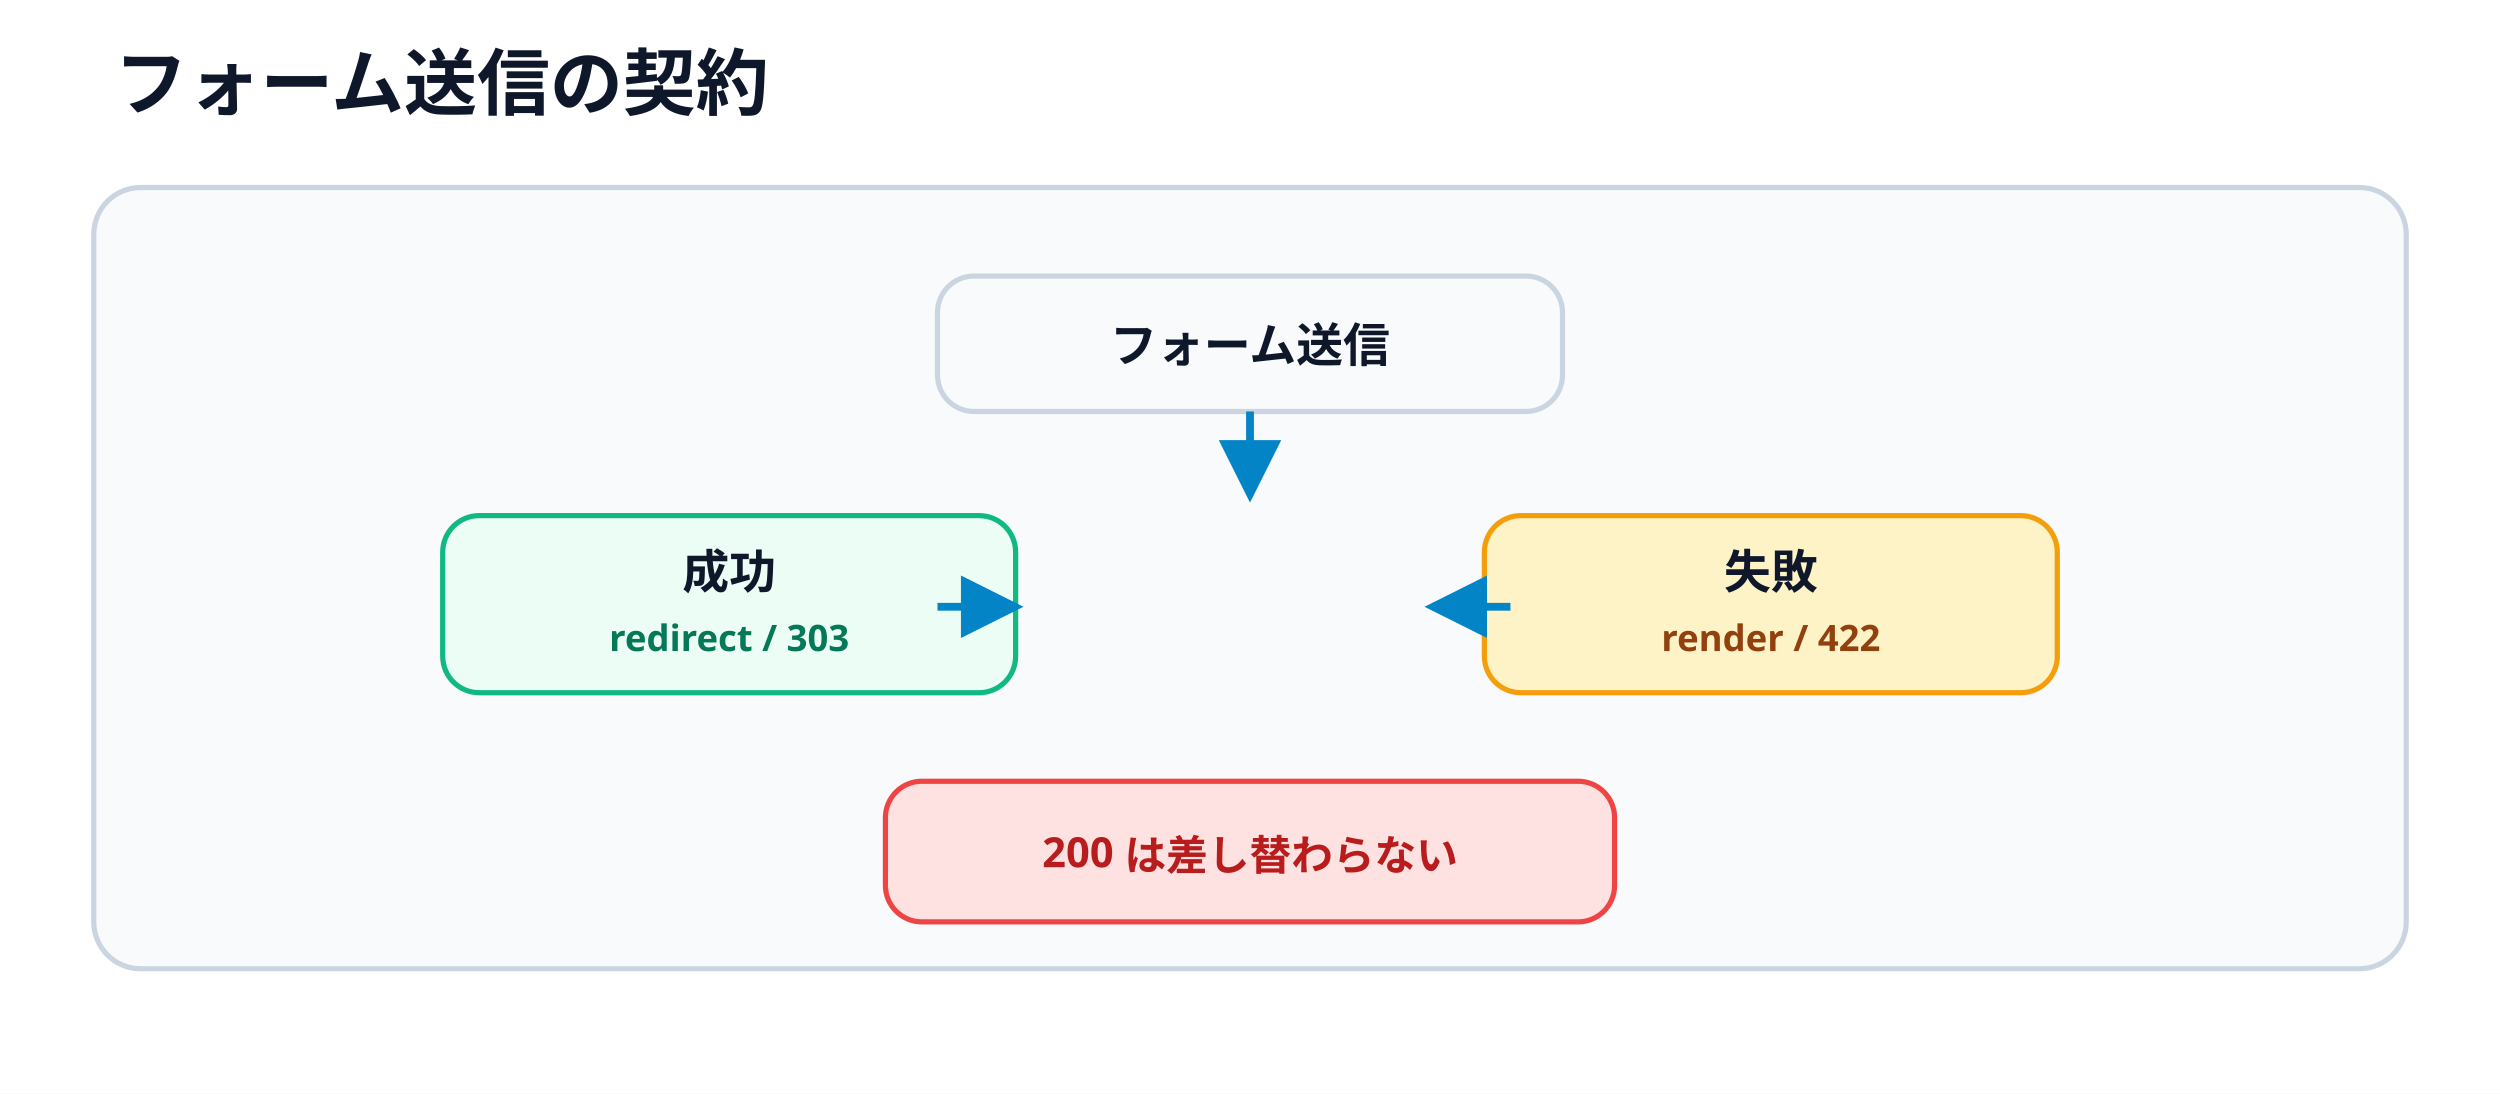
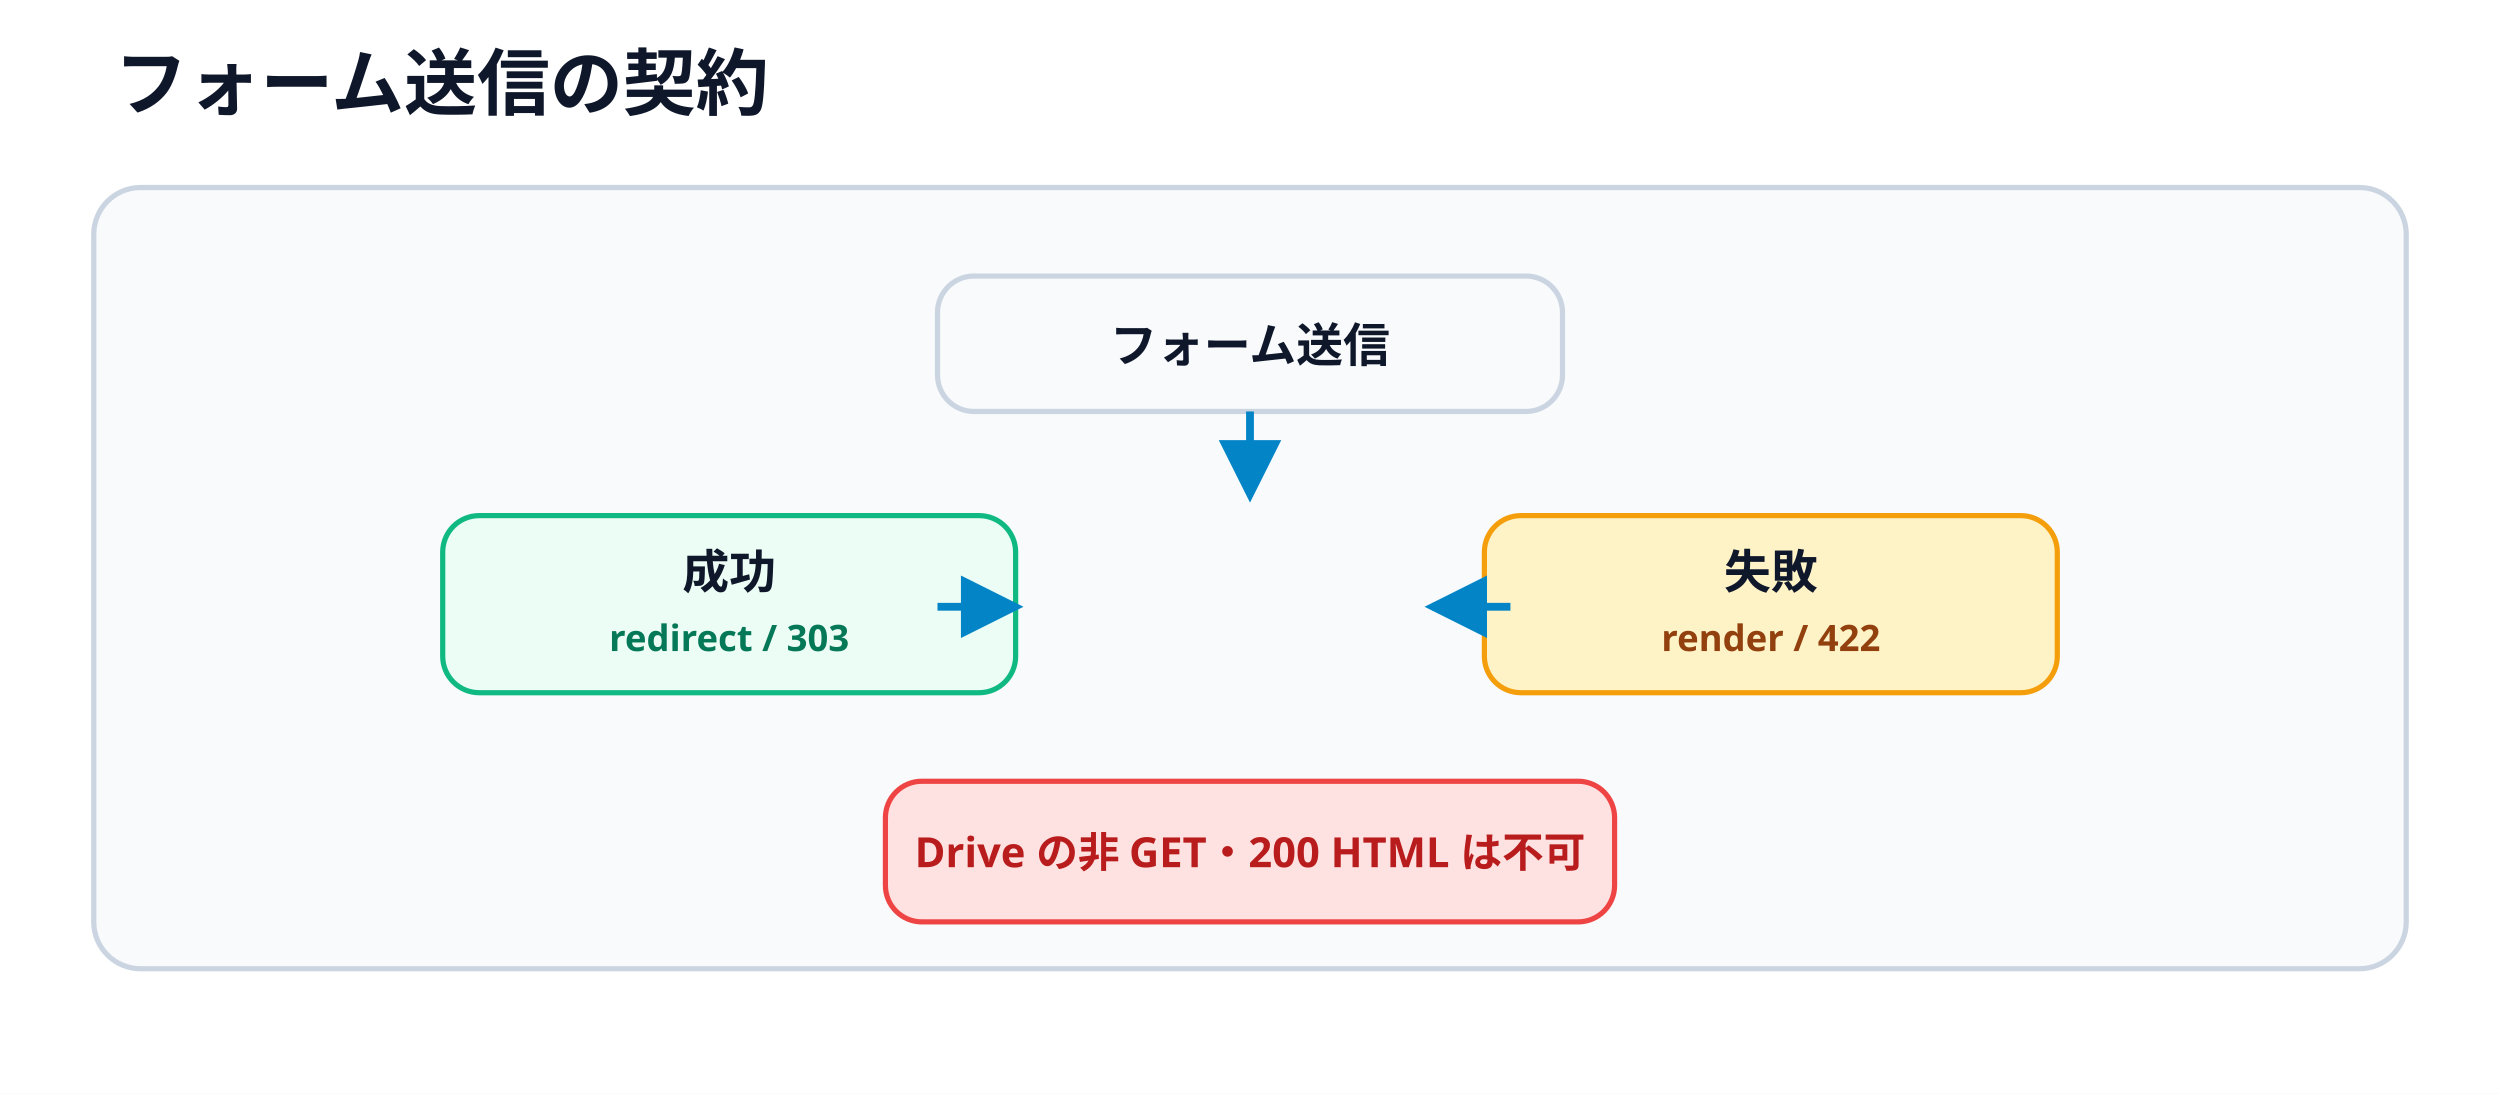
<svg xmlns="http://www.w3.org/2000/svg" width="960" height="420" viewBox="0 0 960 420" role="img" aria-labelledby="title desc">
  <defs>
    <marker id="arrow" markerWidth="8" markerHeight="8" refX="7" refY="4" orient="auto">
      <path d="M0,0 L8,4 L0,8 z" fill="#0284c7" />
    </marker>
  </defs>
  <rect width="960" height="420" fill="#ffffff" />
  <style>
    .title { font: 700 28px 'Hiragino Sans', 'Yu Gothic', sans-serif; fill: #0f172a; }
    .label { font: 700 18px 'Hiragino Sans', 'Yu Gothic', sans-serif; fill: #0f172a; }
    .small { font: 600 15px 'Hiragino Sans', 'Yu Gothic', sans-serif; fill: #475569; }
    .tiny { font: 500 13px 'Hiragino Sans', 'Yu Gothic', sans-serif; fill: #64748b; }
  </style>
  <text x="44" y="42" class="title">フォーム送信の契約</text>
  <rect x="36" y="72" width="888" height="300" rx="18" fill="#f8fafc" stroke="#cbd5e1" stroke-width="2" />
  <rect x="360" y="106" width="240" height="52" rx="14" fill="#f8fafc" stroke="#cbd5e1" stroke-width="2" />
  <text x="480" y="139" text-anchor="middle" style="font: 700 18px 'Hiragino Sans', 'Yu Gothic', sans-serif; fill: #0f172a;">
    <tspan x="480" dy="0">フォーム送信</tspan>
  </text>
  <line x1="480" y1="158" x2="480" y2="190" stroke="#0284c7" stroke-width="3" fill="none" marker-end="url(#arrow)" />
  <rect x="170" y="198" width="220" height="68" rx="14" fill="#ecfdf5" stroke="#10b981" stroke-width="2" />
  <rect x="570" y="198" width="220" height="68" rx="14" fill="#fef3c7" stroke="#f59e0b" stroke-width="2" />
  <text x="280" y="226" text-anchor="middle" style="font: 700 18px 'Hiragino Sans', 'Yu Gothic', sans-serif; fill: #0f172a;">
    <tspan x="280" dy="0">成功</tspan>
  </text>
  <text x="280" y="250" text-anchor="middle" style="font: 700 14px 'Hiragino Sans', 'Yu Gothic', sans-serif; fill: #047857;">
    <tspan x="280" dy="0">redirect / 303</tspan>
  </text>
  <text x="680" y="226" text-anchor="middle" style="font: 700 18px 'Hiragino Sans', 'Yu Gothic', sans-serif; fill: #0f172a;">
    <tspan x="680" dy="0">失敗</tspan>
  </text>
  <text x="680" y="250" text-anchor="middle" style="font: 700 14px 'Hiragino Sans', 'Yu Gothic', sans-serif; fill: #92400e;">
    <tspan x="680" dy="0">render / 422</tspan>
  </text>
  <line x1="360" y1="233" x2="390" y2="233" stroke="#0284c7" stroke-width="3" fill="none" marker-end="url(#arrow)" />
  <line x1="580" y1="233" x2="550" y2="233" stroke="#0284c7" stroke-width="3" fill="none" marker-end="url(#arrow)" />
  <rect x="340" y="300" width="280" height="54" rx="14" fill="#fee2e2" stroke="#ef4444" stroke-width="2" />
  <text x="480" y="333" text-anchor="middle" style="font: 700 16px 'Hiragino Sans', 'Yu Gothic', sans-serif; fill: #b91c1c;">
-     <tspan x="480" dy="0">200 は差し替わらない</tspan>
+     <tspan x="480" dy="0">Drive の非 GET・200 HTML は不可</tspan>
  </text>
</svg>
